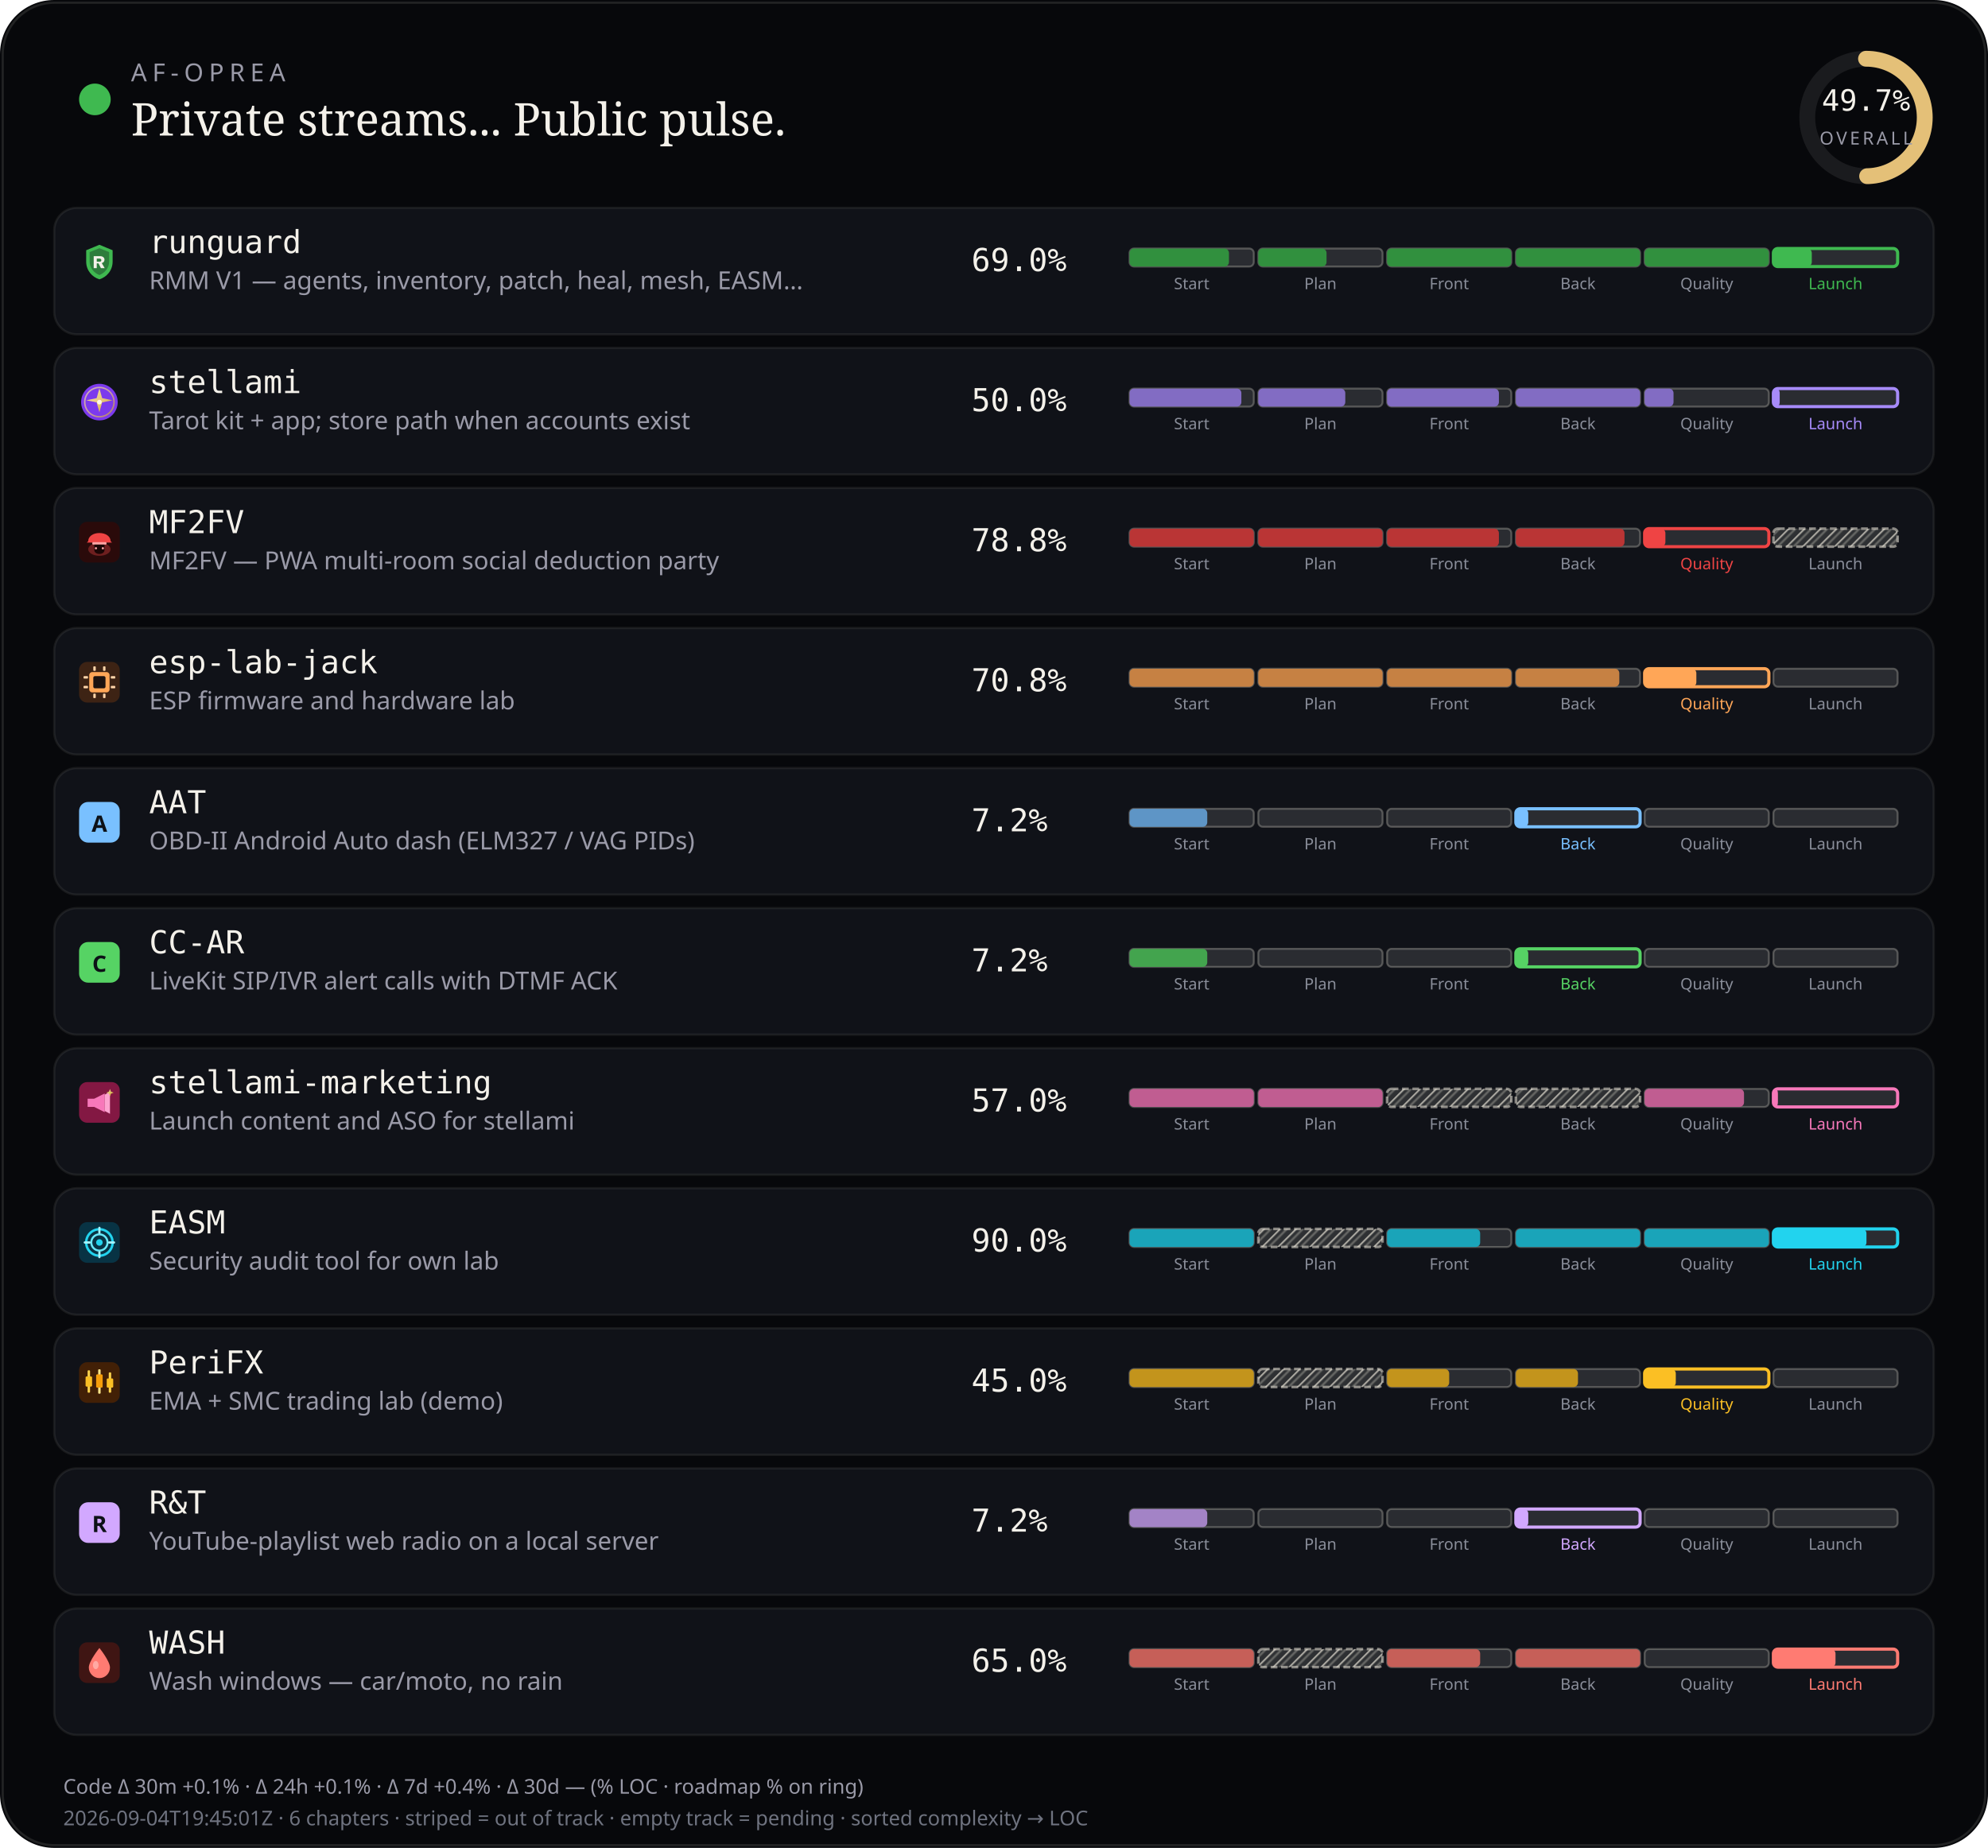
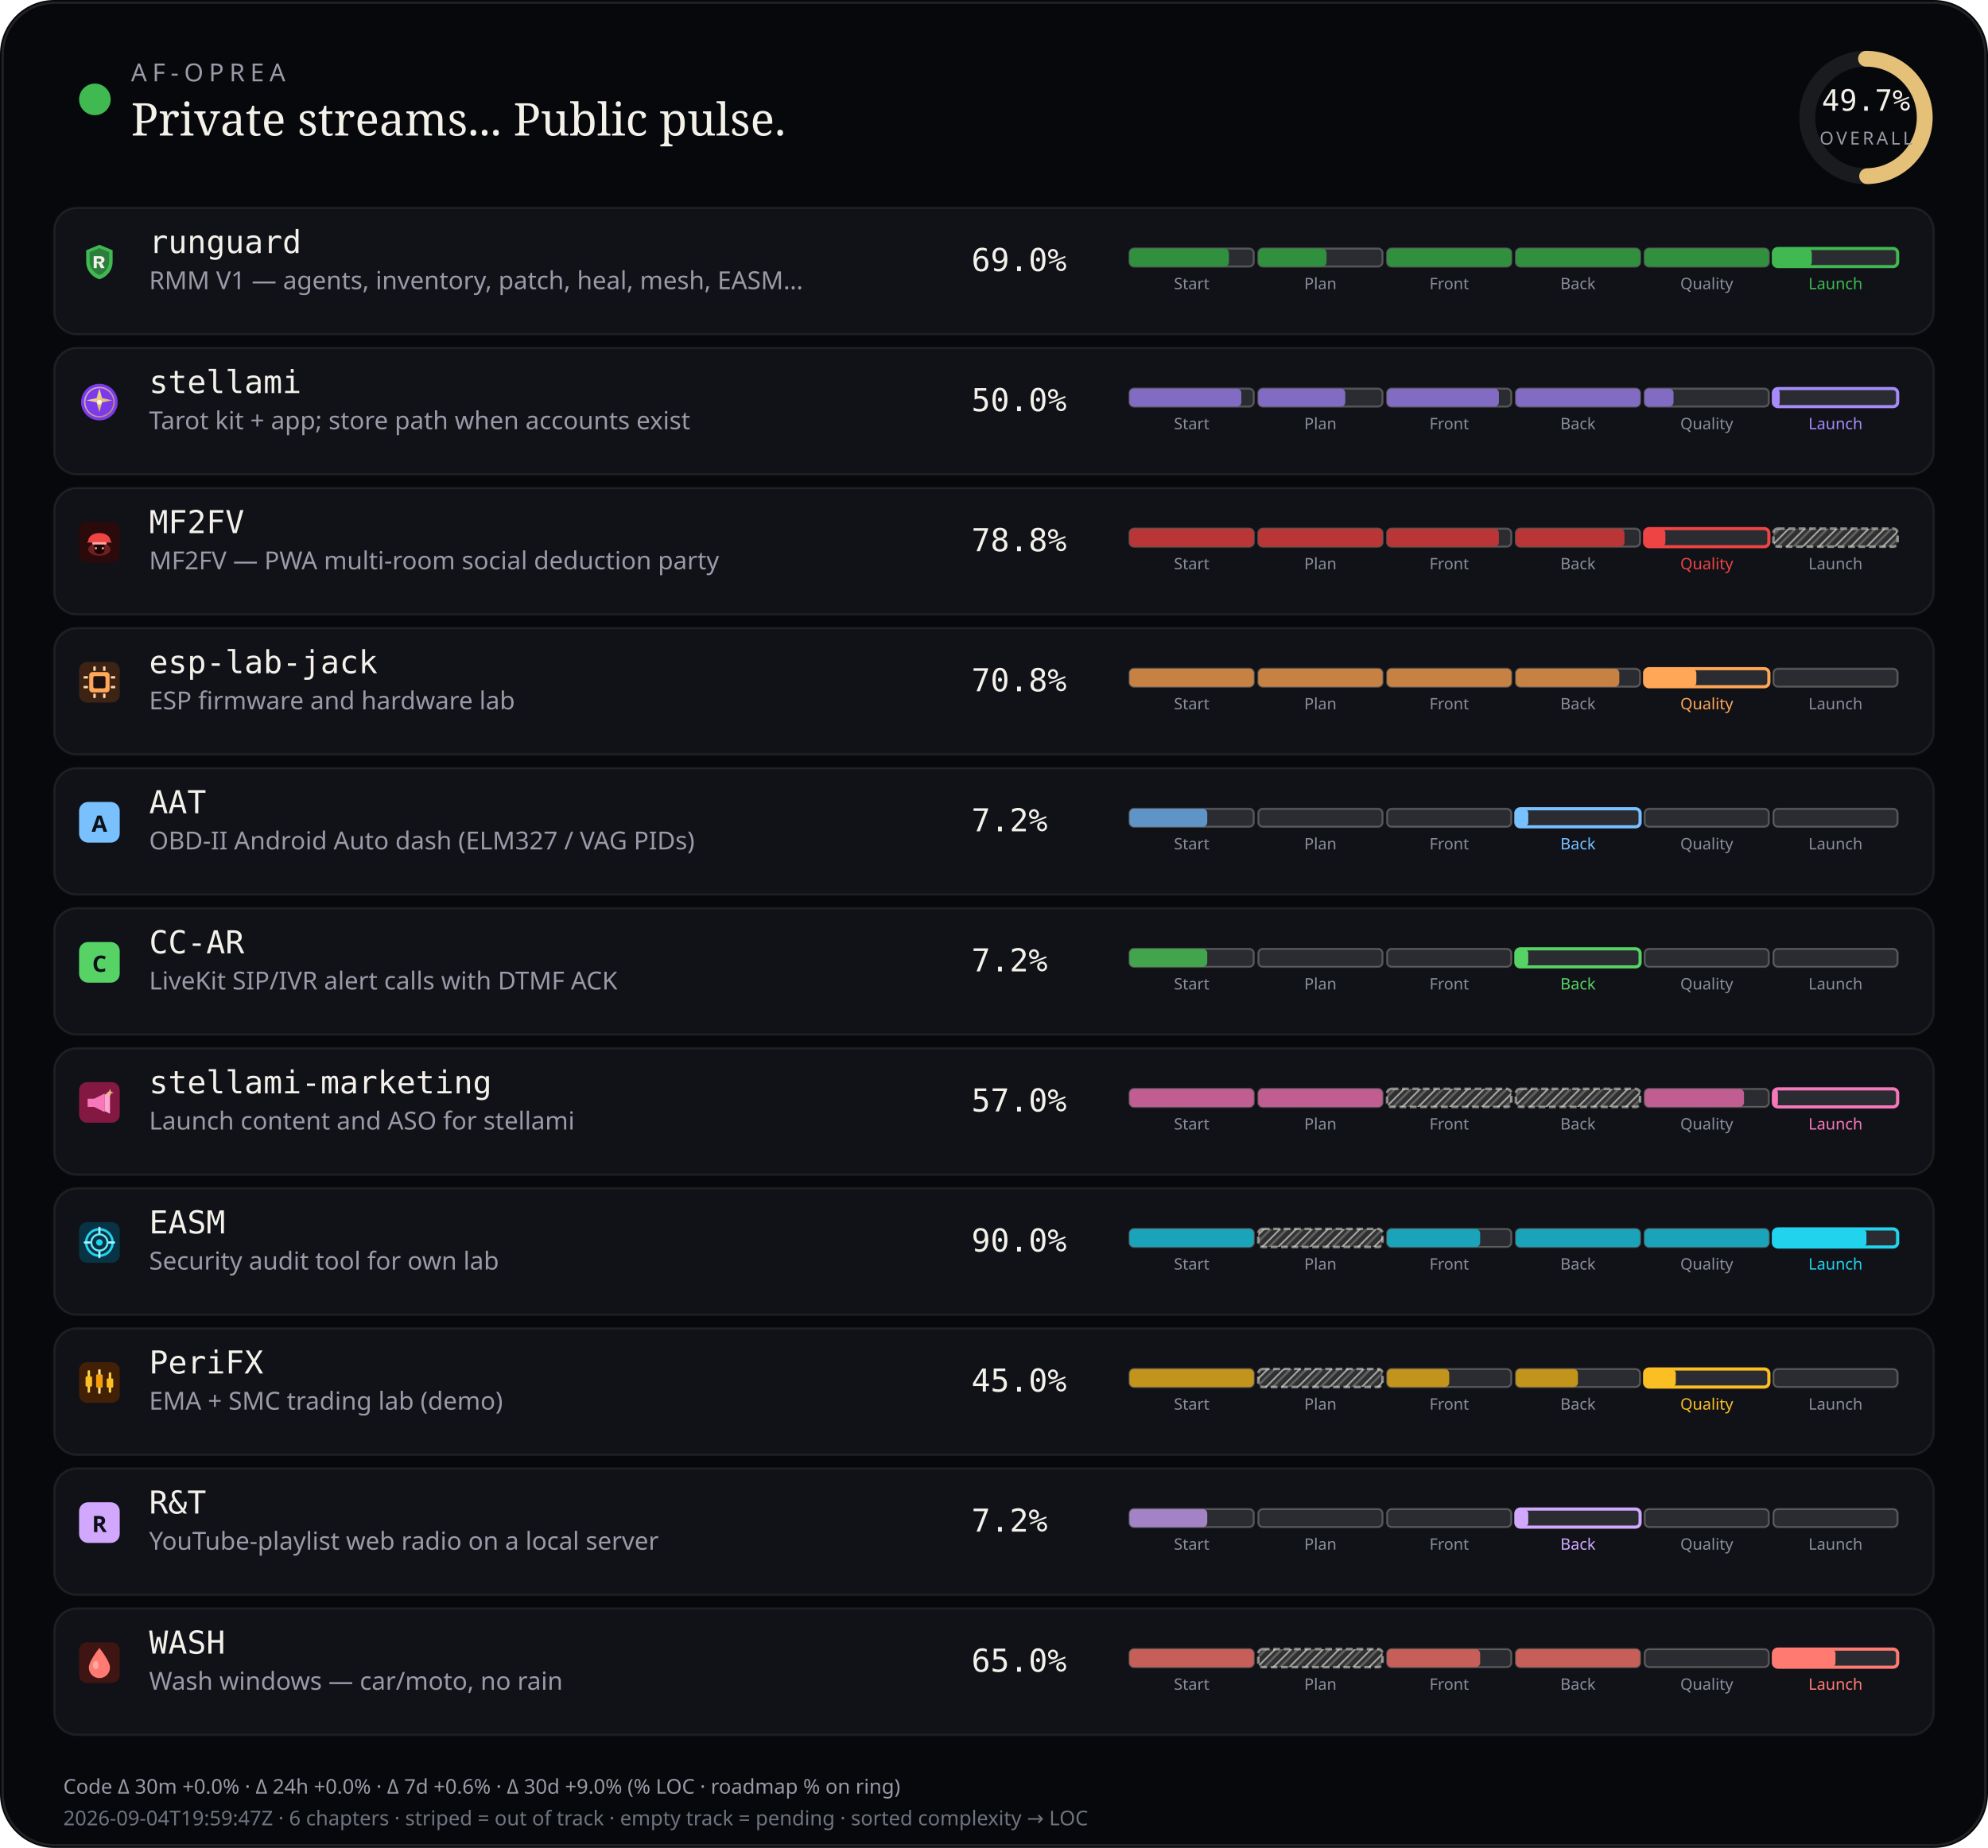
<svg xmlns="http://www.w3.org/2000/svg" viewBox="0 0 880 818" width="880" height="818" role="img" aria-label="AF-Oprea public work pulse">
  <defs>
    <pattern id="chSkip" width="5" height="5" patternUnits="userSpaceOnUse" patternTransform="rotate(45)">
      <line x1="0" y1="0" x2="0" y2="5" stroke="rgba(232,228,214,0.62)" stroke-width="1.6" />
      <line x1="2.5" y1="0" x2="2.5" y2="5" stroke="rgba(232,228,214,0.28)" stroke-width="1" />
    </pattern>
  </defs>
  <rect width="880" height="818" rx="24" fill="#07080b" />
  <rect x="1.2" y="1.2" width="877.6" height="815.6" rx="22.8" fill="none" stroke="rgba(232,228,214,0.12)" />
  <circle cx="42" cy="44" r="7" fill="#3fb950" />
  <text x="58" y="36" fill="#9a9aa8" font-size="11" font-family="ui-sans-serif, system-ui, sans-serif" letter-spacing="2.4">AF-OPREA</text>
  <text x="58" y="60" fill="#f4f1ea" font-size="20" font-family="ui-serif, Georgia, serif">Private streams... Public pulse.</text>
  <g transform="translate(790,16)">
    <circle cx="36" cy="36" r="26" fill="none" stroke="rgba(255,255,255,0.08)" stroke-width="7" />
    <circle cx="36" cy="36" r="26" fill="none" stroke="#e4c078" stroke-width="7" stroke-linecap="round" stroke-dasharray="163.36" stroke-dashoffset="82.17" transform="rotate(-90 36 36)" />
    <text x="36" y="33" text-anchor="middle" fill="#f4f1ea" font-size="13" font-family="ui-monospace, monospace">49.7%</text>
    <text x="36" y="48" text-anchor="middle" fill="#9a9aa8" font-size="8" font-family="ui-sans-serif, system-ui, sans-serif" letter-spacing="1.2">OVERALL</text>
  </g>
  <rect x="24" y="92" width="832" height="56" rx="10" fill="#101218" stroke="rgba(232,228,214,0.08)" />
  <g id="stream_logo_runguard" class="stream_logo" data-stream="runguard" transform="translate(35.0,107.0) scale(0.9)" opacity="1.0">
    <path fill="#3fb950" d="M10 1.5 L16.5 4.2 V9.8 C16.5 14.1 13.6 17.4 10 18.5 C6.4 17.4 3.5 14.1 3.5 9.8 V4.2 Z" />
    <path fill="#0d1117" fill-opacity=".35" d="M10 3.2 L14.8 5.1 V9.7 C14.8 12.9 12.6 15.4 10 16.4 C7.4 15.4 5.2 12.9 5.2 9.7 V5.1 Z" />
    <path fill="#f4f1ea" d="M7.2 7.1h3.1c1.35 0 2.2.7 2.2 1.75 0 .85-.5 1.45-1.35 1.65L12.6 13h-1.85l-1.2-2.35H8.7V13H7.2V7.1zm1.5 1.2v1.55h1.35c.55 0 .9-.28.9-.75s-.35-.8-.9-.8H8.7z" />
  </g>
  <use class="stream_logo" data-stream="runguard" href="#stream_logo_runguard" x="35.0" y="107.0" width="18" height="18" opacity="0" />
  <text x="66" y="112" fill="#f4f1ea" font-size="14" font-family="ui-monospace, SFMono-Regular, monospace">runguard</text>
  <text x="66" y="128" fill="#9a9aa8" font-size="11" font-family="ui-sans-serif, system-ui, sans-serif">RMM V1 — agents, inventory, patch, heal, mesh, EASM…</text>
  <text x="430" y="120" fill="#f4f1ea" font-size="14" font-family="ui-monospace, SFMono-Regular, monospace">69.0%</text>
  <rect x="500.0" y="110.0" width="55.0" height="8.0" rx="2" fill="rgba(255,255,255,0.11)" stroke="rgba(232,228,214,0.28)" stroke-width="0.85" />
  <rect x="500.0" y="110.0" width="44.0" height="8.0" rx="2" fill="#31903e" />
  <text x="527.5" y="128.0" text-anchor="middle" fill="#8a8e9a" font-size="7" font-family="ui-sans-serif, system-ui, sans-serif">Start</text>
  <rect x="557.0" y="110.0" width="55.0" height="8.0" rx="2" fill="rgba(255,255,255,0.11)" stroke="rgba(232,228,214,0.28)" stroke-width="0.85" />
  <rect x="557.0" y="110.0" width="30.2" height="8.0" rx="2" fill="#31903e" />
  <text x="584.5" y="128.0" text-anchor="middle" fill="#8a8e9a" font-size="7" font-family="ui-sans-serif, system-ui, sans-serif">Plan</text>
  <rect x="614.0" y="110.0" width="55.0" height="8.0" rx="2" fill="rgba(255,255,255,0.11)" stroke="rgba(232,228,214,0.28)" stroke-width="0.85" />
  <rect x="614.0" y="110.0" width="55.0" height="8.0" rx="2" fill="#31903e" />
  <text x="641.5" y="128.0" text-anchor="middle" fill="#8a8e9a" font-size="7" font-family="ui-sans-serif, system-ui, sans-serif">Front</text>
  <rect x="671.0" y="110.0" width="55.0" height="8.0" rx="2" fill="rgba(255,255,255,0.11)" stroke="rgba(232,228,214,0.28)" stroke-width="0.85" />
  <rect x="671.0" y="110.0" width="55.0" height="8.0" rx="2" fill="#31903e" />
  <text x="698.5" y="128.0" text-anchor="middle" fill="#8a8e9a" font-size="7" font-family="ui-sans-serif, system-ui, sans-serif">Back</text>
  <rect x="728.0" y="110.0" width="55.0" height="8.0" rx="2" fill="rgba(255,255,255,0.11)" stroke="rgba(232,228,214,0.28)" stroke-width="0.85" />
  <rect x="728.0" y="110.0" width="55.0" height="8.0" rx="2" fill="#31903e" />
  <text x="755.5" y="128.0" text-anchor="middle" fill="#8a8e9a" font-size="7" font-family="ui-sans-serif, system-ui, sans-serif">Quality</text>
  <rect x="785.0" y="110.0" width="55.0" height="8.0" rx="2" fill="rgba(255,255,255,0.11)" stroke="#3fb950" stroke-width="1.4" />
  <rect x="785.0" y="110.0" width="17.0" height="8.0" rx="2" fill="#3fb950" />
  <text x="812.5" y="128.0" text-anchor="middle" fill="#3fb950" font-size="7" font-family="ui-sans-serif, system-ui, sans-serif">Launch</text>
  <rect x="24" y="154" width="832" height="56" rx="10" fill="#101218" stroke="rgba(232,228,214,0.08)" />
  <g id="stream_logo_stellami" class="stream_logo" data-stream="stellami" transform="translate(35.0,169.0) scale(0.9)" opacity="1.0">
    <defs>
      <linearGradient id="stream_logo_stellami-stellami-gold" x1="0%" y1="0%" x2="100%" y2="100%">
        <stop offset="0%" stop-color="#f5e6a8" />
        <stop offset="55%" stop-color="#e8c57a" />
        <stop offset="100%" stop-color="#c9a227" />
      </linearGradient>
    </defs>
    <circle cx="10" cy="10" r="9" fill="#7c3aed" />
    <circle cx="10" cy="10" r="7.2" fill="none" stroke="url(#stream_logo_stellami-stellami-gold)" stroke-width="0.7" opacity=".7" />
    <path fill="url(#stream_logo_stellami-stellami-gold)" d="M10 3.2 L11.35 8.05 L16.4 9.1 L11.35 10.15 L10 15 L8.65 10.15 L3.6 9.1 L8.65 8.05 Z" />
    <circle cx="10" cy="10" r="1.15" fill="#fff8e8" />
  </g>
  <use class="stream_logo" data-stream="stellami" href="#stream_logo_stellami" x="35.0" y="169.0" width="18" height="18" opacity="0" />
  <text x="66" y="174" fill="#f4f1ea" font-size="14" font-family="ui-monospace, SFMono-Regular, monospace">stellami</text>
  <text x="66" y="190" fill="#9a9aa8" font-size="11" font-family="ui-sans-serif, system-ui, sans-serif">Tarot kit + app; store path when accounts exist</text>
  <text x="430" y="182" fill="#f4f1ea" font-size="14" font-family="ui-monospace, SFMono-Regular, monospace">50.0%</text>
  <rect x="500.0" y="172.0" width="55.0" height="8.0" rx="2" fill="rgba(255,255,255,0.11)" stroke="rgba(232,228,214,0.28)" stroke-width="0.85" />
  <rect x="500.0" y="172.0" width="49.5" height="8.0" rx="2" fill="#826cc3" />
  <text x="527.5" y="190.0" text-anchor="middle" fill="#8a8e9a" font-size="7" font-family="ui-sans-serif, system-ui, sans-serif">Start</text>
  <rect x="557.0" y="172.0" width="55.0" height="8.0" rx="2" fill="rgba(255,255,255,0.11)" stroke="rgba(232,228,214,0.28)" stroke-width="0.85" />
  <rect x="557.0" y="172.0" width="38.5" height="8.0" rx="2" fill="#826cc3" />
  <text x="584.5" y="190.0" text-anchor="middle" fill="#8a8e9a" font-size="7" font-family="ui-sans-serif, system-ui, sans-serif">Plan</text>
  <rect x="614.0" y="172.0" width="55.0" height="8.0" rx="2" fill="rgba(255,255,255,0.11)" stroke="rgba(232,228,214,0.28)" stroke-width="0.85" />
  <rect x="614.0" y="172.0" width="49.5" height="8.0" rx="2" fill="#826cc3" />
  <text x="641.5" y="190.0" text-anchor="middle" fill="#8a8e9a" font-size="7" font-family="ui-sans-serif, system-ui, sans-serif">Front</text>
  <rect x="671.0" y="172.0" width="55.0" height="8.0" rx="2" fill="rgba(255,255,255,0.11)" stroke="rgba(232,228,214,0.28)" stroke-width="0.85" />
  <rect x="671.0" y="172.0" width="55.0" height="8.0" rx="2" fill="#826cc3" />
  <text x="698.5" y="190.0" text-anchor="middle" fill="#8a8e9a" font-size="7" font-family="ui-sans-serif, system-ui, sans-serif">Back</text>
  <rect x="728.0" y="172.0" width="55.0" height="8.0" rx="2" fill="rgba(255,255,255,0.11)" stroke="rgba(232,228,214,0.28)" stroke-width="0.85" />
  <rect x="728.0" y="172.0" width="12.8" height="8.0" rx="2" fill="#826cc3" />
  <text x="755.5" y="190.0" text-anchor="middle" fill="#8a8e9a" font-size="7" font-family="ui-sans-serif, system-ui, sans-serif">Quality</text>
  <rect x="785.0" y="172.0" width="55.0" height="8.0" rx="2" fill="rgba(255,255,255,0.11)" stroke="#a78bfa" stroke-width="1.4" />
  <rect x="785.0" y="172.0" width="2.8" height="8.0" rx="2" fill="#a78bfa" />
  <text x="812.5" y="190.0" text-anchor="middle" fill="#a78bfa" font-size="7" font-family="ui-sans-serif, system-ui, sans-serif">Launch</text>
  <rect x="24" y="216" width="832" height="56" rx="10" fill="#101218" stroke="rgba(232,228,214,0.08)" />
  <g id="stream_logo_mf2fv" class="stream_logo" data-stream="mf2fv" transform="translate(35.0,231.0) scale(0.9)" opacity="1.0">
    <rect width="20" height="20" rx="4" fill="#2a0a0a" />
    <ellipse cx="10" cy="13.5" rx="5.5" ry="3.2" fill="#ef4444" opacity=".35" />
    <path fill="#ef4444" d="M4.5 9.5 C4.5 7.2 6.8 5.5 10 5.5 S15.5 7.2 15.5 9.5 L16.2 10.2 H3.8 Z" />
    <rect x="6.5" y="10" width="7" height="1.2" rx="0.4" fill="#fca5a5" />
    <path fill="#1a0505" d="M7.5 11.2 h5 v2.8 c0 1-1.1 1.8-2.5 1.8 s-2.5-.8-2.5-1.8 v-2.8z" />
    <circle cx="8.3" cy="13" r="0.55" fill="#fca5a5" />
    <circle cx="11.7" cy="13" r="0.55" fill="#fca5a5" />
  </g>
  <use class="stream_logo" data-stream="mf2fv" href="#stream_logo_mf2fv" x="35.0" y="231.0" width="18" height="18" opacity="0" />
  <text x="66" y="236" fill="#f4f1ea" font-size="14" font-family="ui-monospace, SFMono-Regular, monospace">MF2FV</text>
  <text x="66" y="252" fill="#9a9aa8" font-size="11" font-family="ui-sans-serif, system-ui, sans-serif">MF2FV — PWA multi-room social deduction party</text>
  <text x="430" y="244" fill="#f4f1ea" font-size="14" font-family="ui-monospace, SFMono-Regular, monospace">78.8%</text>
  <rect x="500.0" y="234.0" width="55.0" height="8.0" rx="2" fill="rgba(255,255,255,0.11)" stroke="rgba(232,228,214,0.28)" stroke-width="0.85" />
  <rect x="500.0" y="234.0" width="55.0" height="8.0" rx="2" fill="#ba3535" />
  <text x="527.5" y="252.0" text-anchor="middle" fill="#8a8e9a" font-size="7" font-family="ui-sans-serif, system-ui, sans-serif">Start</text>
  <rect x="557.0" y="234.0" width="55.0" height="8.0" rx="2" fill="rgba(255,255,255,0.11)" stroke="rgba(232,228,214,0.28)" stroke-width="0.85" />
  <rect x="557.0" y="234.0" width="55.0" height="8.0" rx="2" fill="#ba3535" />
  <text x="584.5" y="252.0" text-anchor="middle" fill="#8a8e9a" font-size="7" font-family="ui-sans-serif, system-ui, sans-serif">Plan</text>
  <rect x="614.0" y="234.0" width="55.0" height="8.0" rx="2" fill="rgba(255,255,255,0.11)" stroke="rgba(232,228,214,0.28)" stroke-width="0.85" />
  <rect x="614.0" y="234.0" width="49.5" height="8.0" rx="2" fill="#ba3535" />
  <text x="641.5" y="252.0" text-anchor="middle" fill="#8a8e9a" font-size="7" font-family="ui-sans-serif, system-ui, sans-serif">Front</text>
  <rect x="671.0" y="234.0" width="55.0" height="8.0" rx="2" fill="rgba(255,255,255,0.11)" stroke="rgba(232,228,214,0.28)" stroke-width="0.85" />
  <rect x="671.0" y="234.0" width="48.1" height="8.0" rx="2" fill="#ba3535" />
  <text x="698.5" y="252.0" text-anchor="middle" fill="#8a8e9a" font-size="7" font-family="ui-sans-serif, system-ui, sans-serif">Back</text>
  <rect x="728.0" y="234.0" width="55.0" height="8.0" rx="2" fill="rgba(255,255,255,0.11)" stroke="#ef4444" stroke-width="1.4" />
  <rect x="728.0" y="234.0" width="9.2" height="8.0" rx="2" fill="#ef4444" />
  <text x="755.5" y="252.0" text-anchor="middle" fill="#ef4444" font-size="7" font-family="ui-sans-serif, system-ui, sans-serif">Quality</text>
  <rect x="785.0" y="234.0" width="55.0" height="8.0" rx="2" fill="rgba(232,228,214,0.14)" />
  <rect x="785.0" y="234.0" width="55.0" height="8.0" rx="2" fill="url(#chSkip)" />
  <rect x="785.0" y="234.0" width="55.0" height="8.0" rx="2" fill="none" stroke="rgba(232,228,214,0.55)" stroke-width="1.15" stroke-dasharray="3 1.6" />
  <text x="812.5" y="252.0" text-anchor="middle" fill="#8a8e9a" font-size="7" font-family="ui-sans-serif, system-ui, sans-serif">Launch</text>
  <rect x="24" y="278" width="832" height="56" rx="10" fill="#101218" stroke="rgba(232,228,214,0.08)" />
  <g id="stream_logo_esp-lab-jack" class="stream_logo" data-stream="esp-lab-jack" transform="translate(35.0,293.0) scale(0.9)" opacity="1.0">
    <rect width="20" height="20" rx="4" fill="#3d2314" />
    <rect x="5" y="5" width="10" height="10" rx="1.5" fill="#ffa657" />
    <rect x="7" y="7" width="6" height="6" rx="0.8" fill="#1c1210" />
    <rect x="2.2" y="7" width="2.2" height="1.2" rx="0.3" fill="#ffd4a8" />
    <rect x="2.2" y="11.8" width="2.2" height="1.2" rx="0.3" fill="#ffd4a8" />
    <rect x="15.6" y="7" width="2.2" height="1.2" rx="0.3" fill="#ffd4a8" />
    <rect x="15.6" y="11.8" width="2.2" height="1.2" rx="0.3" fill="#ffd4a8" />
    <rect x="7" y="2.2" width="1.2" height="2.2" rx="0.3" fill="#ffd4a8" />
    <rect x="11.8" y="2.2" width="1.2" height="2.2" rx="0.3" fill="#ffd4a8" />
    <rect x="7" y="15.6" width="1.2" height="2.2" rx="0.3" fill="#ffd4a8" />
    <rect x="11.8" y="15.6" width="1.2" height="2.2" rx="0.3" fill="#ffd4a8" />
  </g>
  <use class="stream_logo" data-stream="esp-lab-jack" href="#stream_logo_esp-lab-jack" x="35.0" y="293.0" width="18" height="18" opacity="0" />
  <text x="66" y="298" fill="#f4f1ea" font-size="14" font-family="ui-monospace, SFMono-Regular, monospace">esp-lab-jack</text>
  <text x="66" y="314" fill="#9a9aa8" font-size="11" font-family="ui-sans-serif, system-ui, sans-serif">ESP firmware and hardware lab</text>
  <text x="430" y="306" fill="#f4f1ea" font-size="14" font-family="ui-monospace, SFMono-Regular, monospace">70.8%</text>
  <rect x="500.0" y="296.0" width="55.0" height="8.0" rx="2" fill="rgba(255,255,255,0.11)" stroke="rgba(232,228,214,0.28)" stroke-width="0.85" />
  <rect x="500.0" y="296.0" width="55.0" height="8.0" rx="2" fill="#c68143" />
  <text x="527.5" y="314.0" text-anchor="middle" fill="#8a8e9a" font-size="7" font-family="ui-sans-serif, system-ui, sans-serif">Start</text>
  <rect x="557.0" y="296.0" width="55.0" height="8.0" rx="2" fill="rgba(255,255,255,0.11)" stroke="rgba(232,228,214,0.28)" stroke-width="0.85" />
  <rect x="557.0" y="296.0" width="55.0" height="8.0" rx="2" fill="#c68143" />
  <text x="584.5" y="314.0" text-anchor="middle" fill="#8a8e9a" font-size="7" font-family="ui-sans-serif, system-ui, sans-serif">Plan</text>
  <rect x="614.0" y="296.0" width="55.0" height="8.0" rx="2" fill="rgba(255,255,255,0.11)" stroke="rgba(232,228,214,0.28)" stroke-width="0.85" />
  <rect x="614.0" y="296.0" width="55.0" height="8.0" rx="2" fill="#c68143" />
  <text x="641.5" y="314.0" text-anchor="middle" fill="#8a8e9a" font-size="7" font-family="ui-sans-serif, system-ui, sans-serif">Front</text>
  <rect x="671.0" y="296.0" width="55.0" height="8.0" rx="2" fill="rgba(255,255,255,0.11)" stroke="rgba(232,228,214,0.28)" stroke-width="0.85" />
  <rect x="671.0" y="296.0" width="45.8" height="8.0" rx="2" fill="#c68143" />
  <text x="698.5" y="314.0" text-anchor="middle" fill="#8a8e9a" font-size="7" font-family="ui-sans-serif, system-ui, sans-serif">Back</text>
  <rect x="728.0" y="296.0" width="55.0" height="8.0" rx="2" fill="rgba(255,255,255,0.11)" stroke="#ffa657" stroke-width="1.4" />
  <rect x="728.0" y="296.0" width="22.9" height="8.0" rx="2" fill="#ffa657" />
  <text x="755.5" y="314.0" text-anchor="middle" fill="#ffa657" font-size="7" font-family="ui-sans-serif, system-ui, sans-serif">Quality</text>
  <rect x="785.0" y="296.0" width="55.0" height="8.0" rx="2" fill="rgba(255,255,255,0.11)" stroke="rgba(232,228,214,0.28)" stroke-width="0.85" />
  <text x="812.5" y="314.0" text-anchor="middle" fill="#8a8e9a" font-size="7" font-family="ui-sans-serif, system-ui, sans-serif">Launch</text>
  <rect x="24" y="340" width="832" height="56" rx="10" fill="#101218" stroke="rgba(232,228,214,0.08)" />
  <g id="stream_logo_aat" class="stream_logo" data-stream="aat" opacity="1.0">
    <rect x="35.0" y="355.0" width="18" height="18" rx="4" fill="#79c0ff" />
    <text x="44.0" y="368.2" text-anchor="middle" fill="#0d1117" font-size="10" font-family="ui-sans-serif, system-ui, sans-serif" font-weight="700">A</text>
  </g>
  <text x="66" y="360" fill="#f4f1ea" font-size="14" font-family="ui-monospace, SFMono-Regular, monospace">AAT</text>
  <text x="66" y="376" fill="#9a9aa8" font-size="11" font-family="ui-sans-serif, system-ui, sans-serif">OBD-II Android Auto dash (ELM327 / VAG PIDs)</text>
  <text x="430" y="368" fill="#f4f1ea" font-size="14" font-family="ui-monospace, SFMono-Regular, monospace">7.2%</text>
  <rect x="500.0" y="358.0" width="55.0" height="8.0" rx="2" fill="rgba(255,255,255,0.11)" stroke="rgba(232,228,214,0.28)" stroke-width="0.85" />
  <rect x="500.0" y="358.0" width="34.4" height="8.0" rx="2" fill="#5e95c6" />
  <text x="527.5" y="376.0" text-anchor="middle" fill="#8a8e9a" font-size="7" font-family="ui-sans-serif, system-ui, sans-serif">Start</text>
  <rect x="557.0" y="358.0" width="55.0" height="8.0" rx="2" fill="rgba(255,255,255,0.11)" stroke="rgba(232,228,214,0.28)" stroke-width="0.85" />
  <text x="584.5" y="376.0" text-anchor="middle" fill="#8a8e9a" font-size="7" font-family="ui-sans-serif, system-ui, sans-serif">Plan</text>
  <rect x="614.0" y="358.0" width="55.0" height="8.0" rx="2" fill="rgba(255,255,255,0.11)" stroke="rgba(232,228,214,0.28)" stroke-width="0.85" />
  <text x="641.5" y="376.0" text-anchor="middle" fill="#8a8e9a" font-size="7" font-family="ui-sans-serif, system-ui, sans-serif">Front</text>
  <rect x="671.0" y="358.0" width="55.0" height="8.0" rx="2" fill="rgba(255,255,255,0.11)" stroke="#79c0ff" stroke-width="1.4" />
  <rect x="671.0" y="358.0" width="5.5" height="8.0" rx="2" fill="#79c0ff" />
  <text x="698.5" y="376.0" text-anchor="middle" fill="#79c0ff" font-size="7" font-family="ui-sans-serif, system-ui, sans-serif">Back</text>
  <rect x="728.0" y="358.0" width="55.0" height="8.0" rx="2" fill="rgba(255,255,255,0.11)" stroke="rgba(232,228,214,0.28)" stroke-width="0.85" />
  <text x="755.5" y="376.0" text-anchor="middle" fill="#8a8e9a" font-size="7" font-family="ui-sans-serif, system-ui, sans-serif">Quality</text>
  <rect x="785.0" y="358.0" width="55.0" height="8.0" rx="2" fill="rgba(255,255,255,0.11)" stroke="rgba(232,228,214,0.28)" stroke-width="0.85" />
  <text x="812.5" y="376.0" text-anchor="middle" fill="#8a8e9a" font-size="7" font-family="ui-sans-serif, system-ui, sans-serif">Launch</text>
  <rect x="24" y="402" width="832" height="56" rx="10" fill="#101218" stroke="rgba(232,228,214,0.08)" />
  <g id="stream_logo_cc-ar" class="stream_logo" data-stream="cc-ar" opacity="1.0">
    <rect x="35.0" y="417.0" width="18" height="18" rx="4" fill="#56d364" />
    <text x="44.0" y="430.2" text-anchor="middle" fill="#0d1117" font-size="10" font-family="ui-sans-serif, system-ui, sans-serif" font-weight="700">C</text>
  </g>
  <text x="66" y="422" fill="#f4f1ea" font-size="14" font-family="ui-monospace, SFMono-Regular, monospace">CC-AR</text>
  <text x="66" y="438" fill="#9a9aa8" font-size="11" font-family="ui-sans-serif, system-ui, sans-serif">LiveKit SIP/IVR alert calls with DTMF ACK</text>
  <text x="430" y="430" fill="#f4f1ea" font-size="14" font-family="ui-monospace, SFMono-Regular, monospace">7.2%</text>
  <rect x="500.0" y="420.0" width="55.0" height="8.0" rx="2" fill="rgba(255,255,255,0.11)" stroke="rgba(232,228,214,0.28)" stroke-width="0.85" />
  <rect x="500.0" y="420.0" width="34.4" height="8.0" rx="2" fill="#43a44e" />
  <text x="527.5" y="438.0" text-anchor="middle" fill="#8a8e9a" font-size="7" font-family="ui-sans-serif, system-ui, sans-serif">Start</text>
  <rect x="557.0" y="420.0" width="55.0" height="8.0" rx="2" fill="rgba(255,255,255,0.11)" stroke="rgba(232,228,214,0.28)" stroke-width="0.85" />
  <text x="584.5" y="438.0" text-anchor="middle" fill="#8a8e9a" font-size="7" font-family="ui-sans-serif, system-ui, sans-serif">Plan</text>
  <rect x="614.0" y="420.0" width="55.0" height="8.0" rx="2" fill="rgba(255,255,255,0.11)" stroke="rgba(232,228,214,0.28)" stroke-width="0.85" />
  <text x="641.5" y="438.0" text-anchor="middle" fill="#8a8e9a" font-size="7" font-family="ui-sans-serif, system-ui, sans-serif">Front</text>
  <rect x="671.0" y="420.0" width="55.0" height="8.0" rx="2" fill="rgba(255,255,255,0.11)" stroke="#56d364" stroke-width="1.4" />
  <rect x="671.0" y="420.0" width="5.5" height="8.0" rx="2" fill="#56d364" />
  <text x="698.5" y="438.0" text-anchor="middle" fill="#56d364" font-size="7" font-family="ui-sans-serif, system-ui, sans-serif">Back</text>
  <rect x="728.0" y="420.0" width="55.0" height="8.0" rx="2" fill="rgba(255,255,255,0.11)" stroke="rgba(232,228,214,0.28)" stroke-width="0.85" />
  <text x="755.5" y="438.0" text-anchor="middle" fill="#8a8e9a" font-size="7" font-family="ui-sans-serif, system-ui, sans-serif">Quality</text>
  <rect x="785.0" y="420.0" width="55.0" height="8.0" rx="2" fill="rgba(255,255,255,0.11)" stroke="rgba(232,228,214,0.28)" stroke-width="0.85" />
  <text x="812.5" y="438.0" text-anchor="middle" fill="#8a8e9a" font-size="7" font-family="ui-sans-serif, system-ui, sans-serif">Launch</text>
  <rect x="24" y="464" width="832" height="56" rx="10" fill="#101218" stroke="rgba(232,228,214,0.08)" />
  <g id="stream_logo_stellami-marketing" class="stream_logo" data-stream="stellami-marketing" transform="translate(35.0,479.0) scale(0.9)" opacity="1.0">
    <defs>
      <linearGradient id="stream_logo_stellami-marketing-smkt-gold" x1="0%" y1="0%" x2="100%" y2="100%">
        <stop offset="0%" stop-color="#f5e6a8" />
        <stop offset="100%" stop-color="#c9a227" />
      </linearGradient>
    </defs>
    <rect width="20" height="20" rx="4" fill="#831843" />
    <path fill="#f778ba" d="M4.2 8.2h3.2l5.2-2.6v9.2l-5.2-2.6H4.2z" />
    <path fill="#fda4d0" d="M12.6 6.2l2.6-1.4v10.8l-2.6-1.4z" />
    <path fill="url(#stream_logo_stellami-marketing-smkt-gold)" d="M15.2 3.4 L15.7 4.7 L17 5.2 L15.7 5.7 L15.2 7 L14.7 5.7 L13.4 5.2 L14.7 4.7 Z" />
  </g>
  <use class="stream_logo" data-stream="stellami-marketing" href="#stream_logo_stellami-marketing" x="35.0" y="479.0" width="18" height="18" opacity="0" />
  <text x="66" y="484" fill="#f4f1ea" font-size="14" font-family="ui-monospace, SFMono-Regular, monospace">stellami-marketing</text>
  <text x="66" y="500" fill="#9a9aa8" font-size="11" font-family="ui-sans-serif, system-ui, sans-serif">Launch content and ASO for stellami</text>
  <text x="430" y="492" fill="#f4f1ea" font-size="14" font-family="ui-monospace, SFMono-Regular, monospace">57.0%</text>
  <rect x="500.0" y="482.0" width="55.0" height="8.0" rx="2" fill="rgba(255,255,255,0.11)" stroke="rgba(232,228,214,0.28)" stroke-width="0.85" />
  <rect x="500.0" y="482.0" width="55.0" height="8.0" rx="2" fill="#c05d91" />
  <text x="527.5" y="500.0" text-anchor="middle" fill="#8a8e9a" font-size="7" font-family="ui-sans-serif, system-ui, sans-serif">Start</text>
  <rect x="557.0" y="482.0" width="55.0" height="8.0" rx="2" fill="rgba(255,255,255,0.11)" stroke="rgba(232,228,214,0.28)" stroke-width="0.85" />
  <rect x="557.0" y="482.0" width="55.0" height="8.0" rx="2" fill="#c05d91" />
  <text x="584.5" y="500.0" text-anchor="middle" fill="#8a8e9a" font-size="7" font-family="ui-sans-serif, system-ui, sans-serif">Plan</text>
  <rect x="614.0" y="482.0" width="55.0" height="8.0" rx="2" fill="rgba(232,228,214,0.14)" />
  <rect x="614.0" y="482.0" width="55.0" height="8.0" rx="2" fill="url(#chSkip)" />
  <rect x="614.0" y="482.0" width="55.0" height="8.0" rx="2" fill="none" stroke="rgba(232,228,214,0.55)" stroke-width="1.15" stroke-dasharray="3 1.6" />
  <text x="641.5" y="500.0" text-anchor="middle" fill="#8a8e9a" font-size="7" font-family="ui-sans-serif, system-ui, sans-serif">Front</text>
  <rect x="671.0" y="482.0" width="55.0" height="8.0" rx="2" fill="rgba(232,228,214,0.14)" />
  <rect x="671.0" y="482.0" width="55.0" height="8.0" rx="2" fill="url(#chSkip)" />
  <rect x="671.0" y="482.0" width="55.0" height="8.0" rx="2" fill="none" stroke="rgba(232,228,214,0.55)" stroke-width="1.15" stroke-dasharray="3 1.6" />
  <text x="698.5" y="500.0" text-anchor="middle" fill="#8a8e9a" font-size="7" font-family="ui-sans-serif, system-ui, sans-serif">Back</text>
  <rect x="728.0" y="482.0" width="55.0" height="8.0" rx="2" fill="rgba(255,255,255,0.11)" stroke="rgba(232,228,214,0.28)" stroke-width="0.85" />
  <rect x="728.0" y="482.0" width="44.0" height="8.0" rx="2" fill="#c05d91" />
  <text x="755.5" y="500.0" text-anchor="middle" fill="#8a8e9a" font-size="7" font-family="ui-sans-serif, system-ui, sans-serif">Quality</text>
  <rect x="785.0" y="482.0" width="55.0" height="8.0" rx="2" fill="rgba(255,255,255,0.11)" stroke="#f778ba" stroke-width="1.4" />
  <rect x="785.0" y="482.0" width="2.0" height="8.0" rx="2" fill="#f778ba" />
  <text x="812.5" y="500.0" text-anchor="middle" fill="#f778ba" font-size="7" font-family="ui-sans-serif, system-ui, sans-serif">Launch</text>
  <rect x="24" y="526" width="832" height="56" rx="10" fill="#101218" stroke="rgba(232,228,214,0.08)" />
  <g id="stream_logo_easm" class="stream_logo" data-stream="easm" transform="translate(35.0,541.0) scale(0.9)" opacity="1.0">
    <rect width="20" height="20" rx="4" fill="#083344" />
    <circle cx="10" cy="10" r="6.5" fill="none" stroke="#22d3ee" stroke-width="1.2" />
    <circle cx="10" cy="10" r="4" fill="none" stroke="#67e8f9" stroke-width="1" />
    <circle cx="10" cy="10" r="1.6" fill="#22d3ee" />
    <path d="M10 2.8 V5.2 M10 14.8 V17.2 M2.8 10 H5.2 M14.8 10 H17.2" stroke="#a5f3fc" stroke-width="1.1" stroke-linecap="round" />
  </g>
  <use class="stream_logo" data-stream="easm" href="#stream_logo_easm" x="35.0" y="541.0" width="18" height="18" opacity="0" />
  <text x="66" y="546" fill="#f4f1ea" font-size="14" font-family="ui-monospace, SFMono-Regular, monospace">EASM</text>
  <text x="66" y="562" fill="#9a9aa8" font-size="11" font-family="ui-sans-serif, system-ui, sans-serif">Security audit tool for own lab</text>
  <text x="430" y="554" fill="#f4f1ea" font-size="14" font-family="ui-monospace, SFMono-Regular, monospace">90.0%</text>
  <rect x="500.0" y="544.0" width="55.0" height="8.0" rx="2" fill="rgba(255,255,255,0.11)" stroke="rgba(232,228,214,0.28)" stroke-width="0.85" />
  <rect x="500.0" y="544.0" width="55.0" height="8.0" rx="2" fill="#1aa4b9" />
  <text x="527.5" y="562.0" text-anchor="middle" fill="#8a8e9a" font-size="7" font-family="ui-sans-serif, system-ui, sans-serif">Start</text>
  <rect x="557.0" y="544.0" width="55.0" height="8.0" rx="2" fill="rgba(232,228,214,0.14)" />
  <rect x="557.0" y="544.0" width="55.0" height="8.0" rx="2" fill="url(#chSkip)" />
  <rect x="557.0" y="544.0" width="55.0" height="8.0" rx="2" fill="none" stroke="rgba(232,228,214,0.55)" stroke-width="1.15" stroke-dasharray="3 1.6" />
  <text x="584.5" y="562.0" text-anchor="middle" fill="#8a8e9a" font-size="7" font-family="ui-sans-serif, system-ui, sans-serif">Plan</text>
  <rect x="614.0" y="544.0" width="55.0" height="8.0" rx="2" fill="rgba(255,255,255,0.11)" stroke="rgba(232,228,214,0.28)" stroke-width="0.85" />
  <rect x="614.0" y="544.0" width="41.2" height="8.0" rx="2" fill="#1aa4b9" />
  <text x="641.5" y="562.0" text-anchor="middle" fill="#8a8e9a" font-size="7" font-family="ui-sans-serif, system-ui, sans-serif">Front</text>
  <rect x="671.0" y="544.0" width="55.0" height="8.0" rx="2" fill="rgba(255,255,255,0.11)" stroke="rgba(232,228,214,0.28)" stroke-width="0.85" />
  <rect x="671.0" y="544.0" width="55.0" height="8.0" rx="2" fill="#1aa4b9" />
  <text x="698.5" y="562.0" text-anchor="middle" fill="#8a8e9a" font-size="7" font-family="ui-sans-serif, system-ui, sans-serif">Back</text>
  <rect x="728.0" y="544.0" width="55.0" height="8.0" rx="2" fill="rgba(255,255,255,0.11)" stroke="rgba(232,228,214,0.28)" stroke-width="0.85" />
  <rect x="728.0" y="544.0" width="55.0" height="8.0" rx="2" fill="#1aa4b9" />
  <text x="755.5" y="562.0" text-anchor="middle" fill="#8a8e9a" font-size="7" font-family="ui-sans-serif, system-ui, sans-serif">Quality</text>
  <rect x="785.0" y="544.0" width="55.0" height="8.0" rx="2" fill="rgba(255,255,255,0.11)" stroke="#22d3ee" stroke-width="1.4" />
  <rect x="785.0" y="544.0" width="41.2" height="8.0" rx="2" fill="#22d3ee" />
  <text x="812.5" y="562.0" text-anchor="middle" fill="#22d3ee" font-size="7" font-family="ui-sans-serif, system-ui, sans-serif">Launch</text>
  <rect x="24" y="588" width="832" height="56" rx="10" fill="#101218" stroke="rgba(232,228,214,0.08)" />
  <g id="stream_logo_peri" class="stream_logo" data-stream="peri" transform="translate(35.0,603.0) scale(0.9)" opacity="1.0">
    <rect width="20" height="20" rx="4" fill="#422006" />
    <rect x="4.2" y="4" width="1.2" height="11" rx="0.4" fill="#fcd34d" />
    <rect x="3.2" y="7" width="3.2" height="5" rx="0.5" fill="#fbbf24" />
    <rect x="9.4" y="3.5" width="1.2" height="12" rx="0.4" fill="#fde68a" />
    <rect x="8.4" y="6" width="3.2" height="6.5" rx="0.5" fill="#f59e0b" />
    <rect x="14.6" y="5" width="1.2" height="10" rx="0.4" fill="#fcd34d" />
    <rect x="13.6" y="8" width="3.2" height="4.5" rx="0.5" fill="#fbbf24" />
  </g>
  <use class="stream_logo" data-stream="peri" href="#stream_logo_peri" x="35.0" y="603.0" width="18" height="18" opacity="0" />
  <text x="66" y="608" fill="#f4f1ea" font-size="14" font-family="ui-monospace, SFMono-Regular, monospace">PeriFX</text>
  <text x="66" y="624" fill="#9a9aa8" font-size="11" font-family="ui-sans-serif, system-ui, sans-serif">EMA + SMC trading lab (demo)</text>
  <text x="430" y="616" fill="#f4f1ea" font-size="14" font-family="ui-monospace, SFMono-Regular, monospace">45.0%</text>
  <rect x="500.0" y="606.0" width="55.0" height="8.0" rx="2" fill="rgba(255,255,255,0.11)" stroke="rgba(232,228,214,0.28)" stroke-width="0.85" />
  <rect x="500.0" y="606.0" width="55.0" height="8.0" rx="2" fill="#c3941c" />
  <text x="527.5" y="624.0" text-anchor="middle" fill="#8a8e9a" font-size="7" font-family="ui-sans-serif, system-ui, sans-serif">Start</text>
  <rect x="557.0" y="606.0" width="55.0" height="8.0" rx="2" fill="rgba(232,228,214,0.14)" />
  <rect x="557.0" y="606.0" width="55.0" height="8.0" rx="2" fill="url(#chSkip)" />
  <rect x="557.0" y="606.0" width="55.0" height="8.0" rx="2" fill="none" stroke="rgba(232,228,214,0.55)" stroke-width="1.15" stroke-dasharray="3 1.6" />
  <text x="584.5" y="624.0" text-anchor="middle" fill="#8a8e9a" font-size="7" font-family="ui-sans-serif, system-ui, sans-serif">Plan</text>
  <rect x="614.0" y="606.0" width="55.0" height="8.0" rx="2" fill="rgba(255,255,255,0.11)" stroke="rgba(232,228,214,0.28)" stroke-width="0.85" />
  <rect x="614.0" y="606.0" width="27.5" height="8.0" rx="2" fill="#c3941c" />
  <text x="641.5" y="624.0" text-anchor="middle" fill="#8a8e9a" font-size="7" font-family="ui-sans-serif, system-ui, sans-serif">Front</text>
  <rect x="671.0" y="606.0" width="55.0" height="8.0" rx="2" fill="rgba(255,255,255,0.11)" stroke="rgba(232,228,214,0.28)" stroke-width="0.85" />
  <rect x="671.0" y="606.0" width="27.5" height="8.0" rx="2" fill="#c3941c" />
  <text x="698.5" y="624.0" text-anchor="middle" fill="#8a8e9a" font-size="7" font-family="ui-sans-serif, system-ui, sans-serif">Back</text>
  <rect x="728.0" y="606.0" width="55.0" height="8.0" rx="2" fill="rgba(255,255,255,0.11)" stroke="#fbbf24" stroke-width="1.4" />
  <rect x="728.0" y="606.0" width="13.8" height="8.0" rx="2" fill="#fbbf24" />
  <text x="755.5" y="624.0" text-anchor="middle" fill="#fbbf24" font-size="7" font-family="ui-sans-serif, system-ui, sans-serif">Quality</text>
  <rect x="785.0" y="606.0" width="55.0" height="8.0" rx="2" fill="rgba(255,255,255,0.11)" stroke="rgba(232,228,214,0.28)" stroke-width="0.85" />
  <text x="812.5" y="624.0" text-anchor="middle" fill="#8a8e9a" font-size="7" font-family="ui-sans-serif, system-ui, sans-serif">Launch</text>
  <rect x="24" y="650" width="832" height="56" rx="10" fill="#101218" stroke="rgba(232,228,214,0.08)" />
  <g id="stream_logo_rt" class="stream_logo" data-stream="rt" opacity="1.0">
    <rect x="35.0" y="665.0" width="18" height="18" rx="4" fill="#d2a8ff" />
    <text x="44.0" y="678.2" text-anchor="middle" fill="#0d1117" font-size="10" font-family="ui-sans-serif, system-ui, sans-serif" font-weight="700">R</text>
  </g>
  <text x="66" y="670" fill="#f4f1ea" font-size="14" font-family="ui-monospace, SFMono-Regular, monospace">R&amp;T</text>
  <text x="66" y="686" fill="#9a9aa8" font-size="11" font-family="ui-sans-serif, system-ui, sans-serif">YouTube-playlist web radio on a local server</text>
  <text x="430" y="678" fill="#f4f1ea" font-size="14" font-family="ui-monospace, SFMono-Regular, monospace">7.2%</text>
  <rect x="500.0" y="668.0" width="55.0" height="8.0" rx="2" fill="rgba(255,255,255,0.11)" stroke="rgba(232,228,214,0.28)" stroke-width="0.85" />
  <rect x="500.0" y="668.0" width="34.4" height="8.0" rx="2" fill="#a383c6" />
  <text x="527.5" y="686.0" text-anchor="middle" fill="#8a8e9a" font-size="7" font-family="ui-sans-serif, system-ui, sans-serif">Start</text>
  <rect x="557.0" y="668.0" width="55.0" height="8.0" rx="2" fill="rgba(255,255,255,0.11)" stroke="rgba(232,228,214,0.28)" stroke-width="0.85" />
  <text x="584.5" y="686.0" text-anchor="middle" fill="#8a8e9a" font-size="7" font-family="ui-sans-serif, system-ui, sans-serif">Plan</text>
  <rect x="614.0" y="668.0" width="55.0" height="8.0" rx="2" fill="rgba(255,255,255,0.11)" stroke="rgba(232,228,214,0.28)" stroke-width="0.85" />
  <text x="641.5" y="686.0" text-anchor="middle" fill="#8a8e9a" font-size="7" font-family="ui-sans-serif, system-ui, sans-serif">Front</text>
  <rect x="671.0" y="668.0" width="55.0" height="8.0" rx="2" fill="rgba(255,255,255,0.11)" stroke="#d2a8ff" stroke-width="1.4" />
  <rect x="671.0" y="668.0" width="5.5" height="8.0" rx="2" fill="#d2a8ff" />
  <text x="698.5" y="686.0" text-anchor="middle" fill="#d2a8ff" font-size="7" font-family="ui-sans-serif, system-ui, sans-serif">Back</text>
  <rect x="728.0" y="668.0" width="55.0" height="8.0" rx="2" fill="rgba(255,255,255,0.11)" stroke="rgba(232,228,214,0.28)" stroke-width="0.85" />
  <text x="755.5" y="686.0" text-anchor="middle" fill="#8a8e9a" font-size="7" font-family="ui-sans-serif, system-ui, sans-serif">Quality</text>
  <rect x="785.0" y="668.0" width="55.0" height="8.0" rx="2" fill="rgba(255,255,255,0.11)" stroke="rgba(232,228,214,0.28)" stroke-width="0.85" />
  <text x="812.5" y="686.0" text-anchor="middle" fill="#8a8e9a" font-size="7" font-family="ui-sans-serif, system-ui, sans-serif">Launch</text>
  <rect x="24" y="712" width="832" height="56" rx="10" fill="#101218" stroke="rgba(232,228,214,0.08)" />
  <g id="stream_logo_wash" class="stream_logo" data-stream="wash" transform="translate(35.0,727.0) scale(0.9)" opacity="1.0">
    <rect width="20" height="20" rx="4" fill="#3f1513" />
    <path fill="#ff7b72" d="M10 2.8 C10 2.8 15.2 9.2 15.2 12.4 A5.2 5.2 0 0 1 4.8 12.4 C4.8 9.2 10 2.8 10 2.8 Z" />
    <ellipse cx="8.2" cy="11.2" rx="1.4" ry="2" fill="#ffd0cc" opacity=".55" />
  </g>
  <use class="stream_logo" data-stream="wash" href="#stream_logo_wash" x="35.0" y="727.0" width="18" height="18" opacity="0" />
  <text x="66" y="732" fill="#f4f1ea" font-size="14" font-family="ui-monospace, SFMono-Regular, monospace">WASH</text>
  <text x="66" y="748" fill="#9a9aa8" font-size="11" font-family="ui-sans-serif, system-ui, sans-serif">Wash windows — car/moto, no rain</text>
  <text x="430" y="740" fill="#f4f1ea" font-size="14" font-family="ui-monospace, SFMono-Regular, monospace">65.0%</text>
  <rect x="500.0" y="730.0" width="55.0" height="8.0" rx="2" fill="rgba(255,255,255,0.11)" stroke="rgba(232,228,214,0.28)" stroke-width="0.85" />
  <rect x="500.0" y="730.0" width="55.0" height="8.0" rx="2" fill="#c65f58" />
  <text x="527.5" y="748.0" text-anchor="middle" fill="#8a8e9a" font-size="7" font-family="ui-sans-serif, system-ui, sans-serif">Start</text>
  <rect x="557.0" y="730.0" width="55.0" height="8.0" rx="2" fill="rgba(232,228,214,0.14)" />
  <rect x="557.0" y="730.0" width="55.0" height="8.0" rx="2" fill="url(#chSkip)" />
  <rect x="557.0" y="730.0" width="55.0" height="8.0" rx="2" fill="none" stroke="rgba(232,228,214,0.55)" stroke-width="1.15" stroke-dasharray="3 1.6" />
  <text x="584.5" y="748.0" text-anchor="middle" fill="#8a8e9a" font-size="7" font-family="ui-sans-serif, system-ui, sans-serif">Plan</text>
  <rect x="614.0" y="730.0" width="55.0" height="8.0" rx="2" fill="rgba(255,255,255,0.11)" stroke="rgba(232,228,214,0.28)" stroke-width="0.85" />
  <rect x="614.0" y="730.0" width="41.2" height="8.0" rx="2" fill="#c65f58" />
  <text x="641.5" y="748.0" text-anchor="middle" fill="#8a8e9a" font-size="7" font-family="ui-sans-serif, system-ui, sans-serif">Front</text>
  <rect x="671.0" y="730.0" width="55.0" height="8.0" rx="2" fill="rgba(255,255,255,0.11)" stroke="rgba(232,228,214,0.28)" stroke-width="0.85" />
  <rect x="671.0" y="730.0" width="55.0" height="8.0" rx="2" fill="#c65f58" />
  <text x="698.5" y="748.0" text-anchor="middle" fill="#8a8e9a" font-size="7" font-family="ui-sans-serif, system-ui, sans-serif">Back</text>
  <rect x="728.0" y="730.0" width="55.0" height="8.0" rx="2" fill="rgba(255,255,255,0.11)" stroke="rgba(232,228,214,0.28)" stroke-width="0.85" />
  <text x="755.5" y="748.0" text-anchor="middle" fill="#8a8e9a" font-size="7" font-family="ui-sans-serif, system-ui, sans-serif">Quality</text>
  <rect x="785.0" y="730.0" width="55.0" height="8.0" rx="2" fill="rgba(255,255,255,0.11)" stroke="#ff7b72" stroke-width="1.4" />
  <rect x="785.0" y="730.0" width="27.5" height="8.0" rx="2" fill="#ff7b72" />
  <text x="812.5" y="748.0" text-anchor="middle" fill="#ff7b72" font-size="7" font-family="ui-sans-serif, system-ui, sans-serif">Launch</text>
-   <text x="28" y="794" fill="#9a9aa8" font-size="9" font-family="ui-sans-serif, system-ui, sans-serif">Code Δ 30m +0.1% · Δ 24h +0.1% · Δ 7d +0.4% · Δ 30d — (% LOC · roadmap % on ring)</text>
-   <text x="28" y="808" fill="#6f7380" font-size="9" font-family="ui-sans-serif, system-ui, sans-serif">2026-09-04T19:45:01Z · 6 chapters · striped = out of track · empty track = pending · sorted complexity → LOC</text>
+   <text x="28" y="794" fill="#9a9aa8" font-size="9" font-family="ui-sans-serif, system-ui, sans-serif">Code Δ 30m +0.0% · Δ 24h +0.0% · Δ 7d +0.6% · Δ 30d +9.0% (% LOC · roadmap % on ring)</text>
+   <text x="28" y="808" fill="#6f7380" font-size="9" font-family="ui-sans-serif, system-ui, sans-serif">2026-09-04T19:59:47Z · 6 chapters · striped = out of track · empty track = pending · sorted complexity → LOC</text>
</svg>
